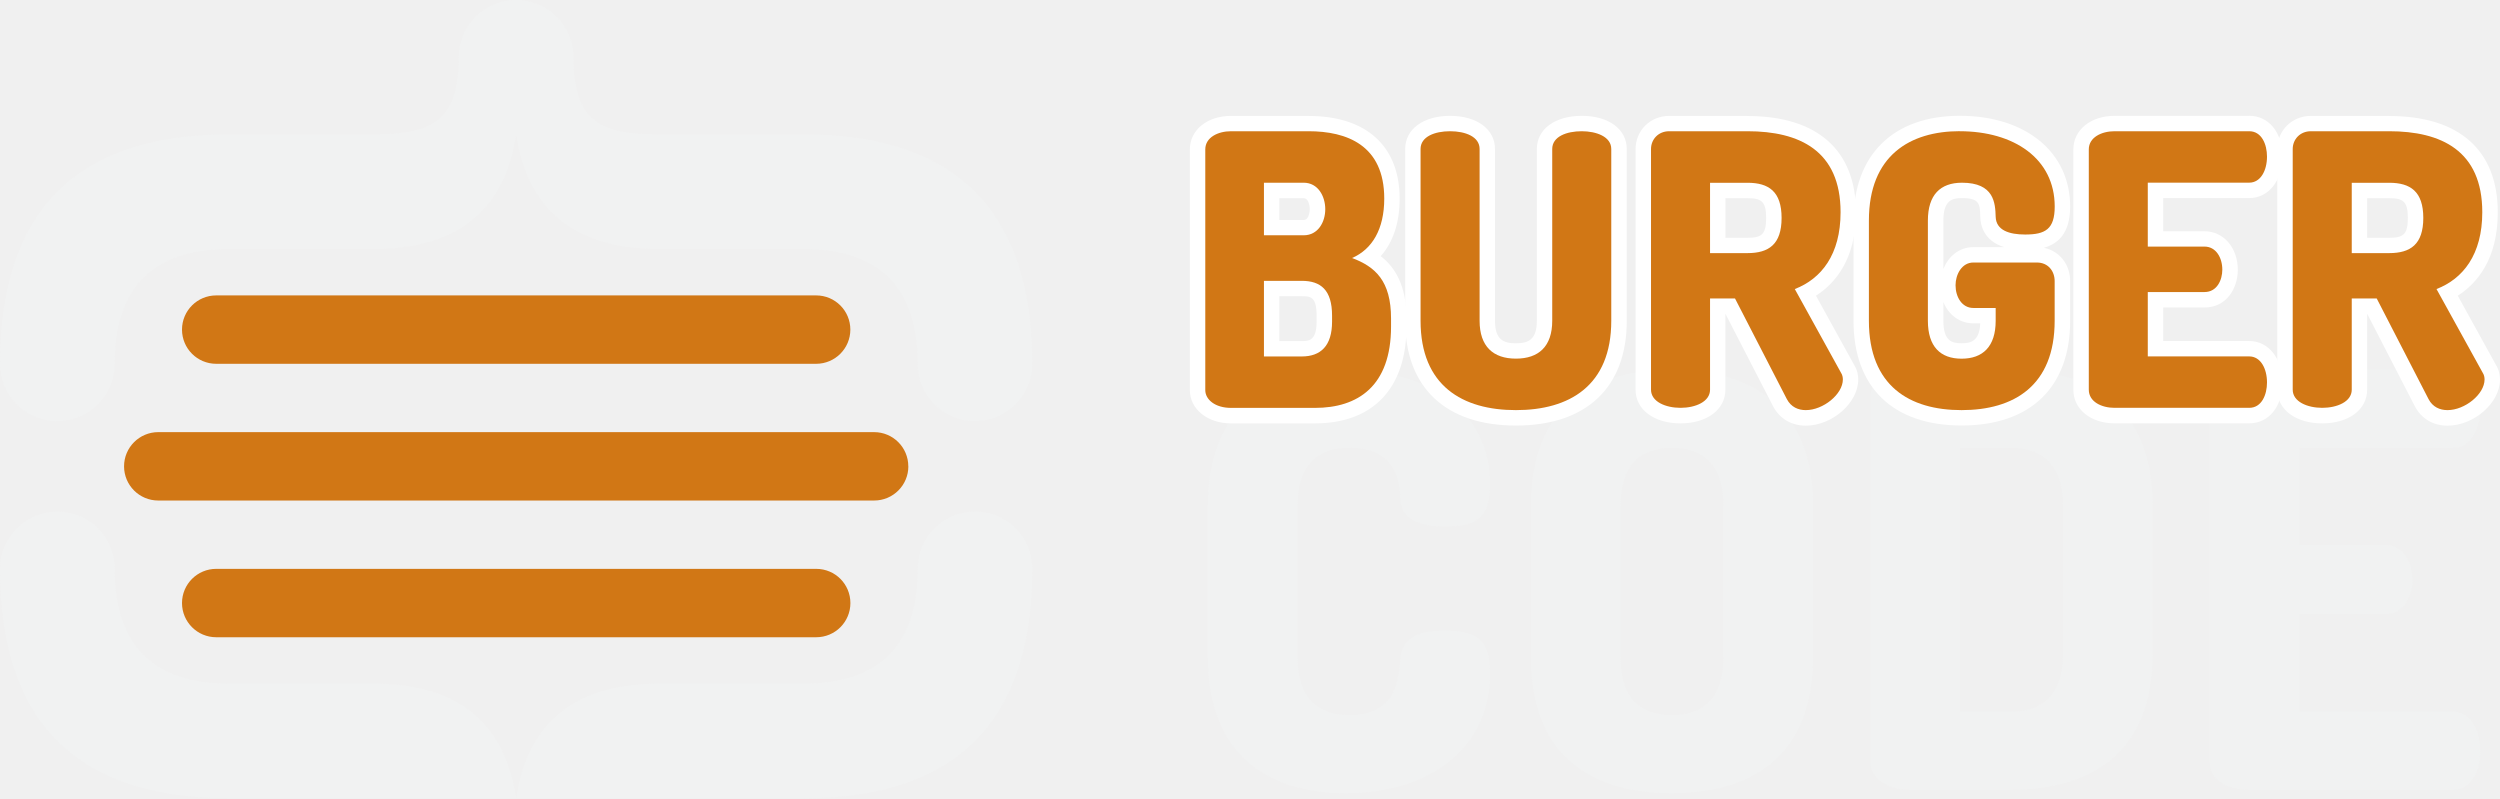
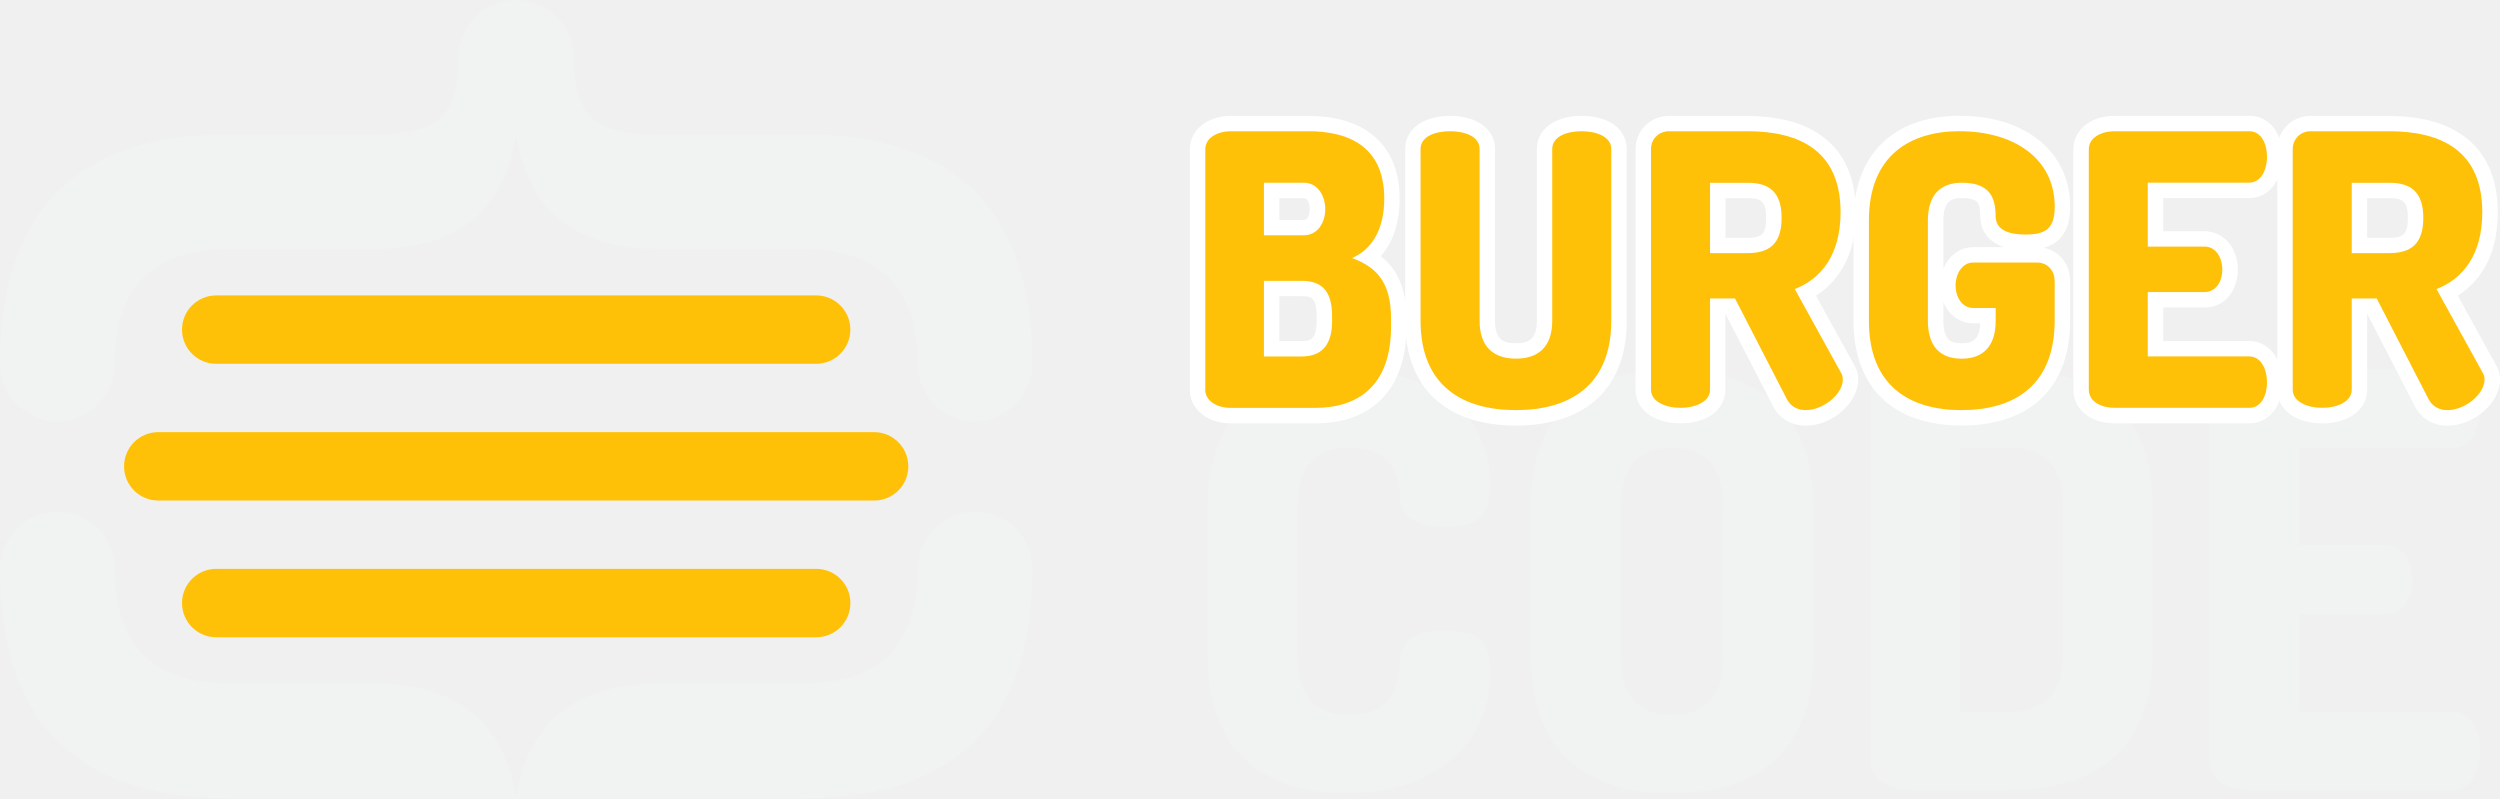
<svg xmlns="http://www.w3.org/2000/svg" id="Calque_2" viewBox="0 0 459.87 146.84">
  <defs>
-     <style>.cls-1{fill:#fff;}.cls-2{fill:#f1f2f2;}.cls-3{fill:#d17715;}</style>
+     <style>.cls-1{fill:#fff;}.cls-2{fill:#f1f2f2;}.cls-3{fill:#ffc107;}</style>
  </defs>
  <g id="Objects">
    <g>
      <g>
        <path class="cls-2" d="m248.2,82.38c-6.03,0-9.51,3.38-9.51,10.57v28.02c0,7.19,3.49,10.57,9.62,10.57,8.46,0,8.99-6.45,9.3-10.57.32-3.91,3.91-4.97,8.14-4.97,5.71,0,8.35,1.48,8.35,7.82,0,14.06-11.42,22.1-26.54,22.1-13.85,0-25.37-6.77-25.37-24.95v-28.02c0-18.19,11.52-24.95,25.37-24.95,15.12,0,26.54,7.61,26.54,21.04,0,6.34-2.64,7.82-8.25,7.82-4.44,0-8.03-1.16-8.25-4.97-.11-2.75-.42-9.51-9.41-9.51Z" />
        <path class="cls-2" d="m281.6,120.97v-28.02c0-18.19,11.31-24.95,25.9-24.95s26.01,6.77,26.01,24.95v28.02c0,18.19-11.42,24.95-26.01,24.95s-25.9-6.77-25.9-24.95Zm35.42-28.02c0-7.3-3.59-10.57-9.51-10.57s-9.41,3.28-9.41,10.57v28.02c0,7.3,3.49,10.57,9.41,10.57s9.51-3.28,9.51-10.57v-28.02Z" />
        <path class="cls-2" d="m369.97,68c14.59,0,26.01,6.77,26.01,24.95v27.38c0,18.19-11.42,24.95-26.01,24.95h-18.71c-4.33,0-7.19-2.33-7.19-4.97v-67.35c0-2.64,2.86-4.97,7.19-4.97h18.71Zm-9.41,14.38v48.53h9.41c5.92,0,9.52-3.38,9.52-10.57v-27.38c0-7.19-3.59-10.57-9.52-10.57h-9.41Z" />
        <path class="cls-2" d="m422.93,100.25h15.86c3.17,0,4.97,3.07,4.97,6.45,0,2.86-1.48,6.24-4.97,6.24h-15.86v17.97h28.33c3.17,0,4.97,3.38,4.97,7.29,0,3.38-1.48,7.08-4.97,7.08h-37.64c-3.6,0-7.19-1.69-7.19-5.07v-67.13c0-3.38,3.59-5.08,7.19-5.08h37.64c3.49,0,4.97,3.7,4.97,7.08,0,3.91-1.8,7.3-4.97,7.3h-28.33v17.87Z" />
      </g>
      <g>
        <g>
          <path class="cls-3" d="m226.44,76.44c-4.04,0-6.15-2.36-6.15-4.69V27.48c0-2.76,2.59-4.76,6.15-4.76h14.27c9.89,0,15.34,4.9,15.34,13.81,0,4.76-1.52,8.48-4.33,10.75,3.04,1.73,5.58,4.77,5.58,11.31v1.46c0,10.57-5.47,16.38-15.41,16.38h-15.45Zm13.02-12.3c1.93,0,4.15-.57,4.15-4.99v-1.11c0-4.14-1.66-4.99-4.15-4.99h-5.54v11.09h5.54Zm.35-22.28c2.02,0,2.55-2.22,2.55-3.39,0-1.28-.54-3.46-2.55-3.46h-5.89v6.84h5.89Z" />
          <path class="cls-1" d="m240.71,24.14c6.96,0,13.92,2.51,13.92,12.39,0,5.64-2.23,9.33-5.92,10.93,4.25,1.6,7.17,4.18,7.17,11.14v1.46c0,11-6.13,14.97-13.99,14.97h-15.45c-2.92,0-4.73-1.53-4.73-3.27V27.48c0-2.23,2.37-3.34,4.73-3.34h14.27m-8.21,19.14h7.31c2.65,0,3.97-2.44,3.97-4.8s-1.32-4.87-3.97-4.87h-7.31v9.68m0,22.28h6.96c3.48,0,5.57-1.95,5.57-6.4v-1.11c0-4.73-2.09-6.4-5.57-6.4h-6.96v13.92m8.21-44.26h-14.27c-4.39,0-7.57,2.6-7.57,6.18v44.27c0,3.48,3.25,6.11,7.57,6.11h15.45c10.69,0,16.83-6.49,16.83-17.8v-1.46c0-6.09-2.1-9.46-4.74-11.5,2.27-2.55,3.48-6.15,3.48-10.56,0-9.68-6.11-15.23-16.76-15.23h0Zm-5.38,15.14h4.47c1.12,0,1.13,2.02,1.13,2.04s-.03,1.97-1.13,1.97h-4.47v-4.01h0Zm0,18.03h4.13c1.53,0,2.73,0,2.73,3.57v1.11c0,3.57-1.52,3.57-2.73,3.57h-4.13v-8.25h0Z" />
        </g>
        <g>
          <path class="cls-3" d="m278.85,76.86c-12.23,0-18.96-6.34-18.96-17.85v-31.6c0-2.85,2.69-4.69,6.85-4.69s6.85,1.88,6.85,4.69v31.6c0,3.78,1.67,5.55,5.27,5.55s5.27-1.76,5.27-5.55v-31.6c0-2.85,2.69-4.69,6.85-4.69s6.85,1.88,6.85,4.69v31.6c0,11.34-6.91,17.85-18.96,17.85Z" />
          <path class="cls-1" d="m290.96,24.14c2.65,0,5.43.98,5.43,3.27v31.6c0,11.97-7.73,16.43-17.54,16.43s-17.54-4.46-17.54-16.43v-31.6c0-2.3,2.65-3.27,5.43-3.27s5.43.98,5.43,3.27v31.6c0,4.73,2.51,6.96,6.68,6.96s6.68-2.23,6.68-6.96v-31.6c0-2.3,2.65-3.27,5.43-3.27m0-2.83c-4.94,0-8.26,2.45-8.26,6.11v31.6c0,3.43-1.54,4.13-3.85,4.13s-3.85-.7-3.85-4.13v-31.6c0-3.65-3.32-6.11-8.26-6.11s-8.26,2.45-8.26,6.11v31.6c0,12.24,7.43,19.26,20.38,19.26s20.38-7.02,20.38-19.26v-31.6c0-3.65-3.32-6.11-8.26-6.11h0Z" />
        </g>
        <g>
          <path class="cls-3" d="m332.17,76.86c-2.12,0-3.8-.99-4.74-2.78l-9.15-17.76h-2.31v15.36c0,2.8-2.82,4.76-6.85,4.76s-6.85-1.96-6.85-4.76V27.41c0-2.63,2.09-4.69,4.76-4.69h14.41c12.13,0,18.54,5.64,18.54,16.31,0,6.99-2.77,12.18-7.86,14.79l7.72,13.99c.45.71.55,1.47.55,1.98,0,3.5-4.16,7.06-8.24,7.06Zm-10.72-31.72c3.53,0,4.85-1.37,4.85-5.06s-1.31-5.06-4.85-5.06h-5.47v10.11h5.47Z" />
          <path class="cls-1" d="m321.45,24.14c9.54,0,17.12,3.55,17.12,14.9,0,7.8-3.55,12.25-8.42,14.13l8.49,15.38c.28.42.35.9.35,1.25,0,2.72-3.62,5.64-6.82,5.64-1.39,0-2.71-.56-3.48-2.02l-9.54-18.52h-4.59v16.78c0,2.23-2.71,3.34-5.43,3.34s-5.43-1.11-5.43-3.34V27.41c0-1.74,1.32-3.27,3.34-3.27h14.41m-6.89,22.42h6.89c3.9,0,6.27-1.6,6.27-6.47s-2.37-6.47-6.27-6.47h-6.89v12.95m6.89-25.25h-14.41c-3.46,0-6.18,2.68-6.18,6.11v44.27c0,3.64,3.4,6.18,8.26,6.18s8.26-2.54,8.26-6.18v-13.94h.03l8.75,16.98c1.19,2.27,3.37,3.56,6,3.56,4.87,0,9.66-4.2,9.66-8.47,0-.7-.13-1.72-.75-2.7l-7.03-12.74c3.51-2.24,7.36-6.68,7.36-15.32,0-11.43-7.09-17.73-19.96-17.73h0Zm-4.06,15.14h4.06c2.53,0,3.43.55,3.43,3.64s-.9,3.64-3.43,3.64h-4.06v-7.28h0Z" />
        </g>
        <g>
          <path class="cls-3" d="m360.84,76.86c-11.91,0-18.47-6.34-18.47-17.85v-18.45c0-11.34,6.61-17.85,18.12-17.85s18.89,6.14,18.89,15.27c0,5.77-3.29,6.57-6.85,6.57-5.84,0-6.8-2.91-6.85-4.65-.08-2.86-.47-4.89-4.78-4.89-2.08,0-4.85.58-4.85,5.54v18.45c0,4.97,2.73,5.55,4.78,5.55,3.31,0,4.85-1.76,4.85-5.55v-.95h-2.69c-2.72,0-4.69-2.35-4.69-5.59,0-2.75,1.75-5.59,4.69-5.59h11.69c2.72,0,4.69,2.03,4.69,4.83v7.31c0,11.51-6.58,17.85-18.54,17.85Z" />
          <path class="cls-1" d="m360.49,24.14c9.95,0,17.47,5.01,17.47,13.85,0,4.18-1.74,5.15-5.43,5.15-2.92,0-5.36-.77-5.43-3.27-.07-2.51-.28-6.26-6.2-6.26-3.97,0-6.27,2.23-6.27,6.96v18.45c0,4.73,2.3,6.96,6.2,6.96s6.27-2.23,6.27-6.96v-2.37h-4.11c-2.09,0-3.27-2.02-3.27-4.18,0-2.02,1.18-4.18,3.27-4.18h11.69c2.09,0,3.27,1.6,3.27,3.41v7.31c0,11.97-7.52,16.43-17.12,16.43s-17.05-4.46-17.05-16.43v-18.45c0-11.97,7.59-16.43,16.71-16.43m0-2.83c-12.24,0-19.54,7.2-19.54,19.26v18.45c0,12.24,7.25,19.26,19.89,19.26s19.96-7.02,19.96-19.26v-7.31c0-3.11-2.01-5.55-4.84-6.12,2.57-.71,4.84-2.63,4.84-7.59,0-9.98-8.16-16.69-20.31-16.69h0Zm-3.01,28.16v-8.89c0-3.81,1.69-4.13,3.43-4.13,3.27,0,3.3,1.1,3.36,3.51.04,1.42.61,4.33,4.39,5.51h-5.66c-2.68,0-4.61,1.76-5.52,4h0Zm3.36,13.68c-1.7,0-3.36-.32-3.36-4.13v-3.44c.96,2.36,3.02,3.91,5.52,3.91h1.26c-.14,3.37-1.83,3.66-3.42,3.66h0Z" />
        </g>
        <g>
          <path class="cls-3" d="m388.96,76.44c-3.56,0-6.15-2-6.15-4.76V27.48c0-2.76,2.59-4.76,6.15-4.76h24.78c2.76,0,4.69,2.5,4.69,6.08s-1.93,6.22-4.69,6.22h-17.24v8.93h9.03c2.72,0,4.69,2.38,4.69,5.66,0,2.75-1.61,5.52-4.69,5.52h-9.03v9h17.24c2.76,0,4.69,2.56,4.69,6.22s-1.93,6.08-4.69,6.08h-24.78Z" />
          <path class="cls-1" d="m413.74,24.14c2.3,0,3.27,2.44,3.27,4.66,0,2.58-1.18,4.8-3.27,4.8h-18.66v11.76h10.44c2.09,0,3.27,2.02,3.27,4.25,0,1.88-.97,4.11-3.27,4.11h-10.44v11.84h18.66c2.09,0,3.27,2.23,3.27,4.8,0,2.23-.97,4.66-3.27,4.66h-24.78c-2.37,0-4.73-1.11-4.73-3.34V27.48c0-2.23,2.37-3.34,4.73-3.34h24.78m0-2.83h-24.78c-4.39,0-7.57,2.6-7.57,6.18v44.2c0,3.58,3.18,6.18,7.57,6.18h24.78c3.6,0,6.11-3.08,6.11-7.5s-2.57-7.64-6.11-7.64h-15.82v-6.17h7.61c4.01,0,6.11-3.49,6.11-6.94,0-4.04-2.63-7.08-6.11-7.08h-7.61v-6.1h15.82c3.54,0,6.11-3.21,6.11-7.64s-2.51-7.5-6.11-7.5h0Z" />
        </g>
        <g>
          <path class="cls-3" d="m450.21,76.86c-2.12,0-3.8-.99-4.74-2.78l-9.15-17.76h-2.31v15.36c0,2.8-2.81,4.76-6.85,4.76s-6.85-1.96-6.85-4.76V27.41c0-2.63,2.09-4.69,4.76-4.69h14.41c12.13,0,18.54,5.64,18.54,16.31,0,7-2.77,12.18-7.85,14.79l7.73,13.99c.45.71.55,1.47.55,1.98,0,3.5-4.16,7.06-8.24,7.06Zm-10.72-31.72c3.53,0,4.85-1.37,4.85-5.06s-1.31-5.06-4.85-5.06h-5.47v10.11h5.47Z" />
          <path class="cls-1" d="m439.49,24.14c9.54,0,17.12,3.55,17.12,14.9,0,7.8-3.55,12.25-8.42,14.13l8.49,15.38c.28.42.35.9.35,1.25,0,2.72-3.62,5.64-6.82,5.64-1.39,0-2.72-.56-3.48-2.02l-9.54-18.52h-4.59v16.78c0,2.23-2.72,3.34-5.43,3.34s-5.43-1.11-5.43-3.34V27.41c0-1.74,1.32-3.27,3.34-3.27h14.41m-6.89,22.42h6.89c3.9,0,6.27-1.6,6.27-6.47s-2.37-6.47-6.27-6.47h-6.89v12.95m6.89-25.25h-14.41c-3.46,0-6.18,2.68-6.18,6.11v44.27c0,3.64,3.4,6.18,8.27,6.18s8.26-2.54,8.26-6.18v-13.94h.03l8.75,16.98c1.19,2.27,3.37,3.56,6,3.56,4.87,0,9.66-4.2,9.66-8.47,0-.7-.13-1.72-.74-2.7l-7.03-12.74c3.51-2.24,7.36-6.68,7.36-15.32,0-11.43-7.09-17.73-19.96-17.73h0Zm-4.06,15.14h4.06c2.53,0,3.43.55,3.43,3.64s-.9,3.64-3.43,3.64h-4.06v-7.28h0Z" />
        </g>
      </g>
    </g>
    <g>
      <path class="cls-2" d="m68.58,125.75h-26.37c-14.07,0-21.1-7.04-21.1-21.1,0-5.83-4.72-10.55-10.55-10.55S0,98.82,0,104.64c0,28.13,14.07,42.2,42.2,42.2h52.75c-2.11-14.07-10.9-21.1-26.37-21.1Z" />
      <path class="cls-2" d="m10.55,77.46c5.83,0,10.55-4.72,10.55-10.55v-.02c0-14.05,7.04-21.08,21.1-21.08h26.37c15.47,0,24.27-7.03,26.38-21.1,2.11,14.07,10.9,21.1,26.37,21.1h26.37c14.07,0,21.1,7.04,21.1,21.1,0,5.83,4.72,10.55,10.55,10.55s10.55-4.72,10.55-10.55c0-28.13-14.07-42.2-42.2-42.2h-26.37c-10.53,0-15.82-1.98-15.82-14.16,0-5.83-4.73-10.56-10.56-10.56s-10.56,4.73-10.56,10.56c0,12.07-5.28,14.16-15.82,14.16h-26.37C14.07,24.72,0,38.79,0,66.92c0,5.83,4.72,10.55,10.55,10.55Z" />
      <path class="cls-2" d="m179.35,94.1c-5.83,0-10.55,4.72-10.55,10.55,0,14.07-7.03,21.1-21.1,21.1h-26.37c-15.48,0-24.26,7.03-26.38,21.1h52.75c28.13,0,42.2-14.07,42.2-42.2,0-5.83-4.72-10.55-10.55-10.55Z" />
      <path class="cls-3" d="m150.13,66.92c3.47,0,6.29-2.82,6.29-6.29s-2.81-6.29-6.29-6.29H39.77c-3.47,0-6.29,2.81-6.29,6.29s2.82,6.29,6.29,6.29h110.37Z" />
      <path class="cls-3" d="m39.77,104.64c-3.47,0-6.29,2.82-6.29,6.29s2.82,6.29,6.29,6.29h110.37c3.47,0,6.29-2.81,6.29-6.29s-2.81-6.29-6.29-6.29H39.77Z" />
      <path class="cls-3" d="m167.08,85.78c0-3.47-2.81-6.29-6.29-6.29H29.11c-3.47,0-6.29,2.82-6.29,6.29s2.81,6.29,6.29,6.29h131.69c3.47,0,6.29-2.81,6.29-6.29Z" />
    </g>
  </g>
</svg>
